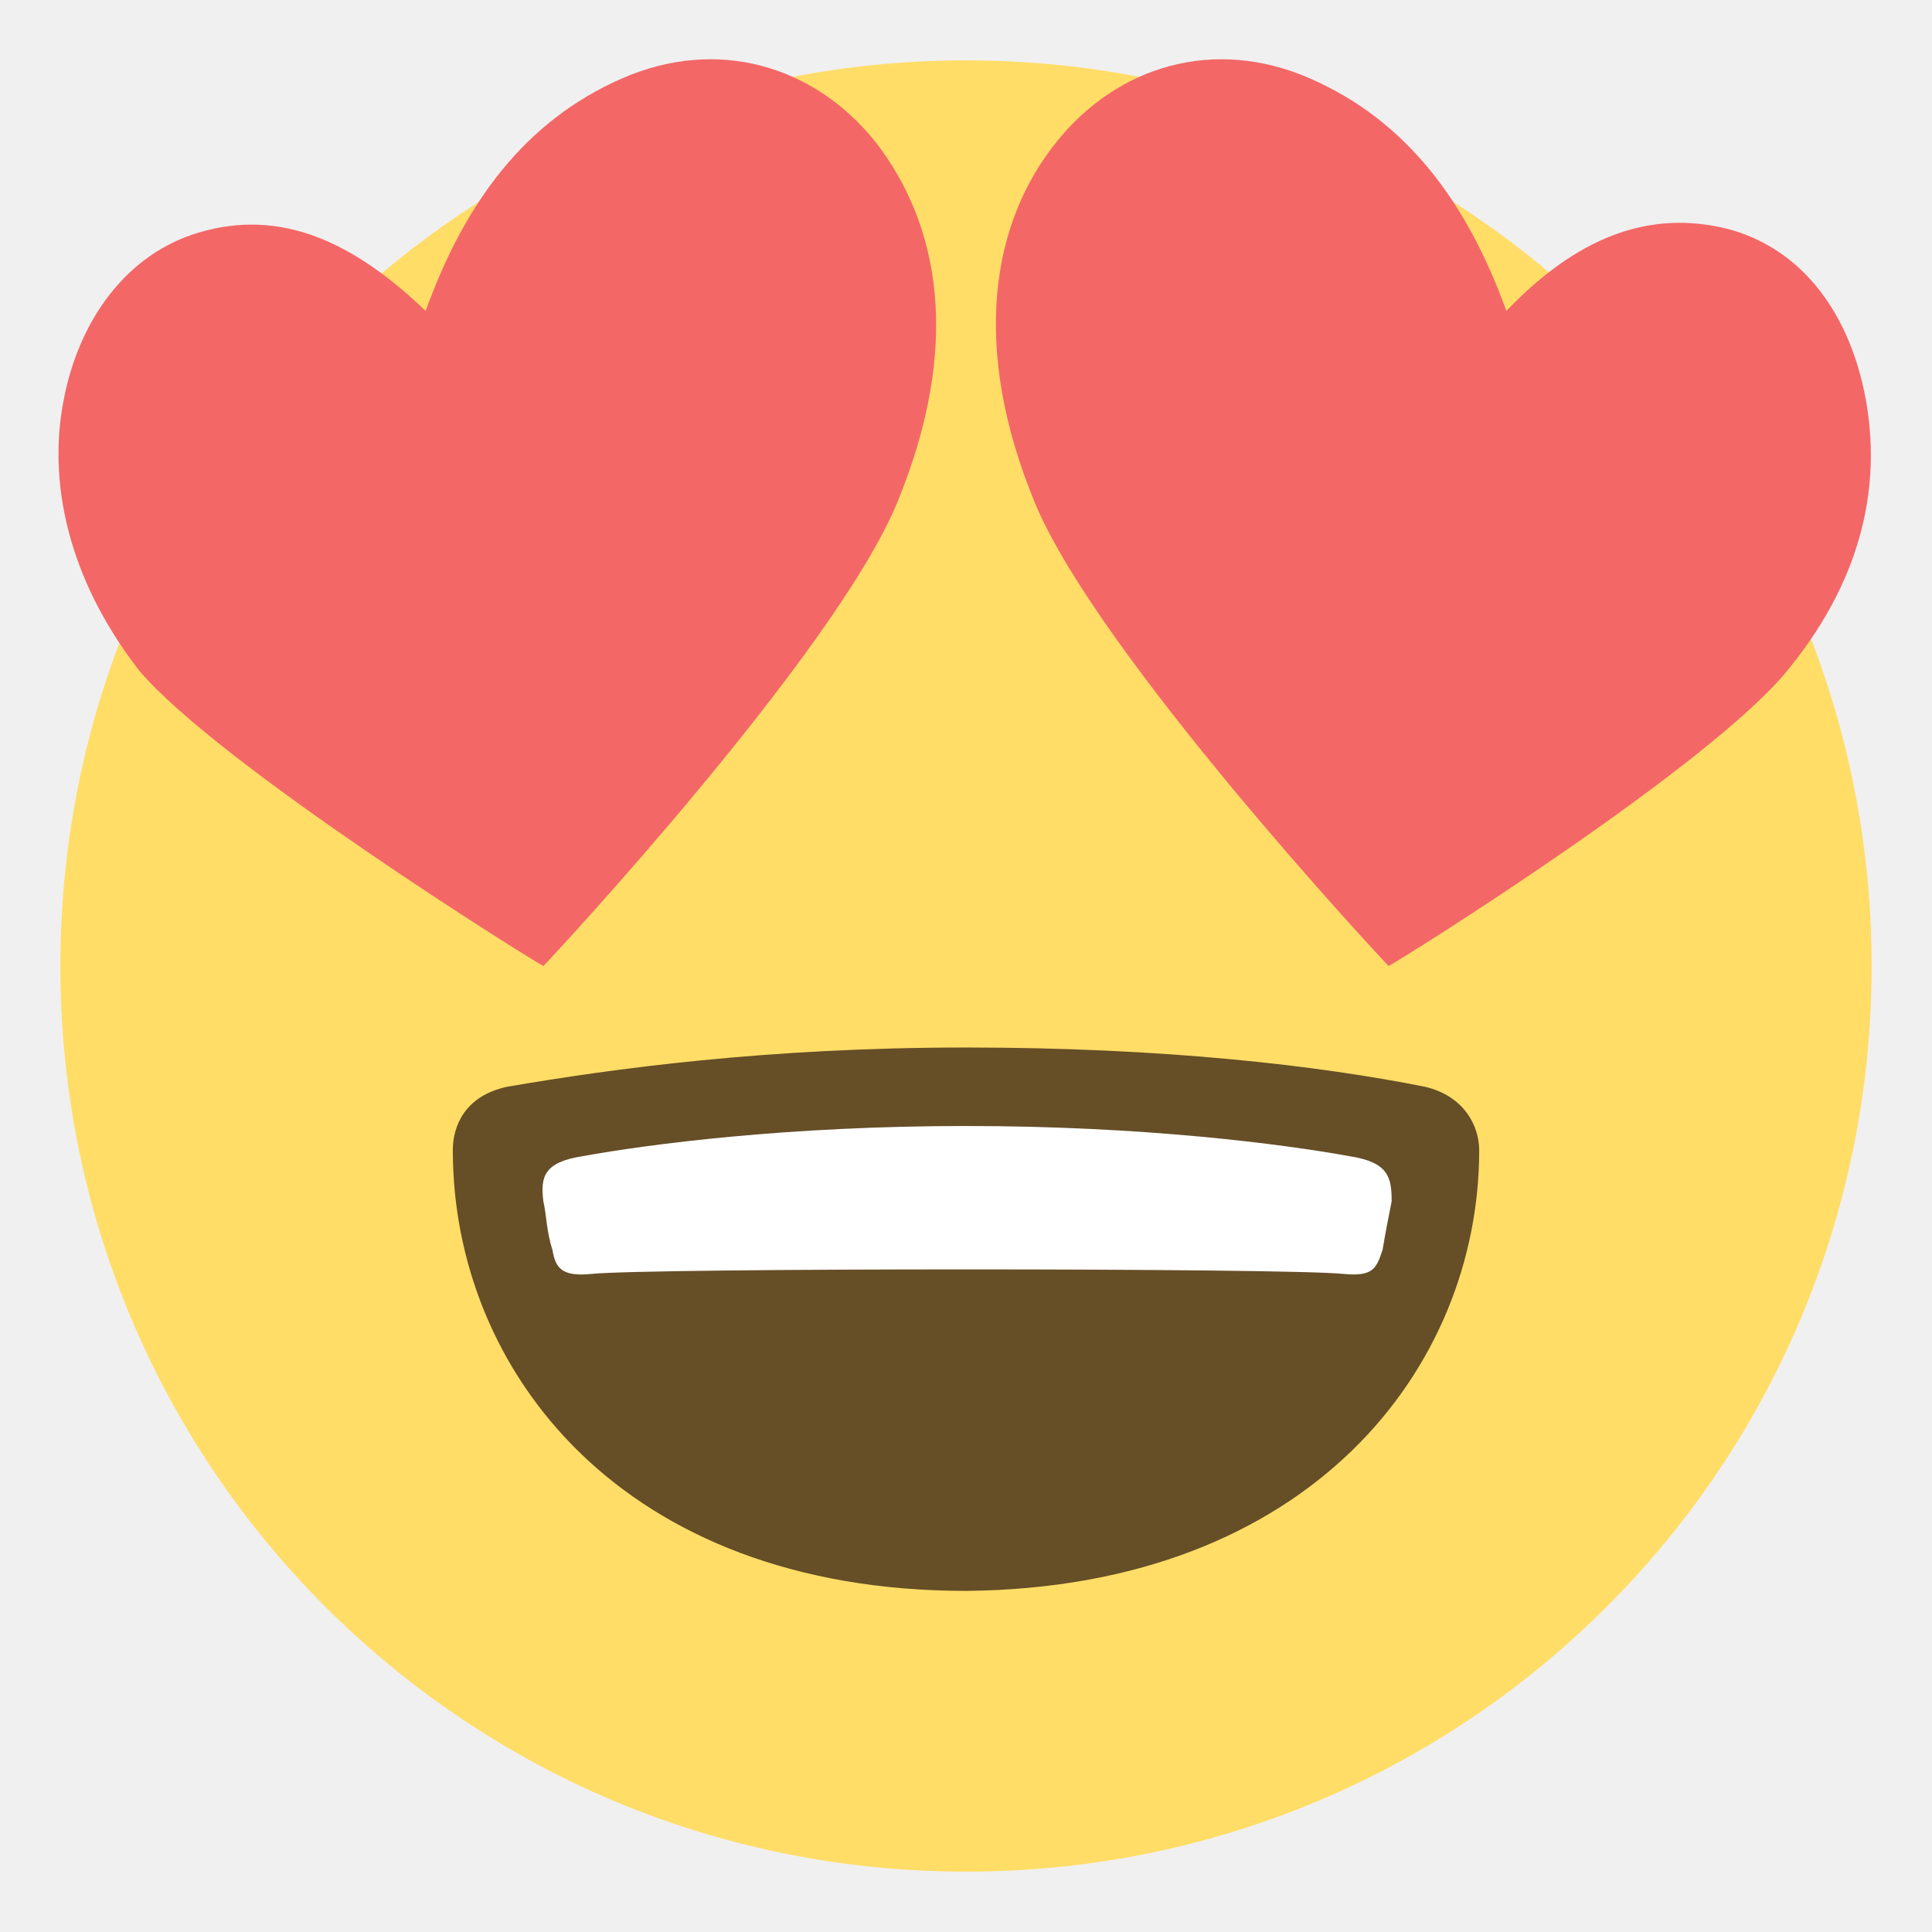
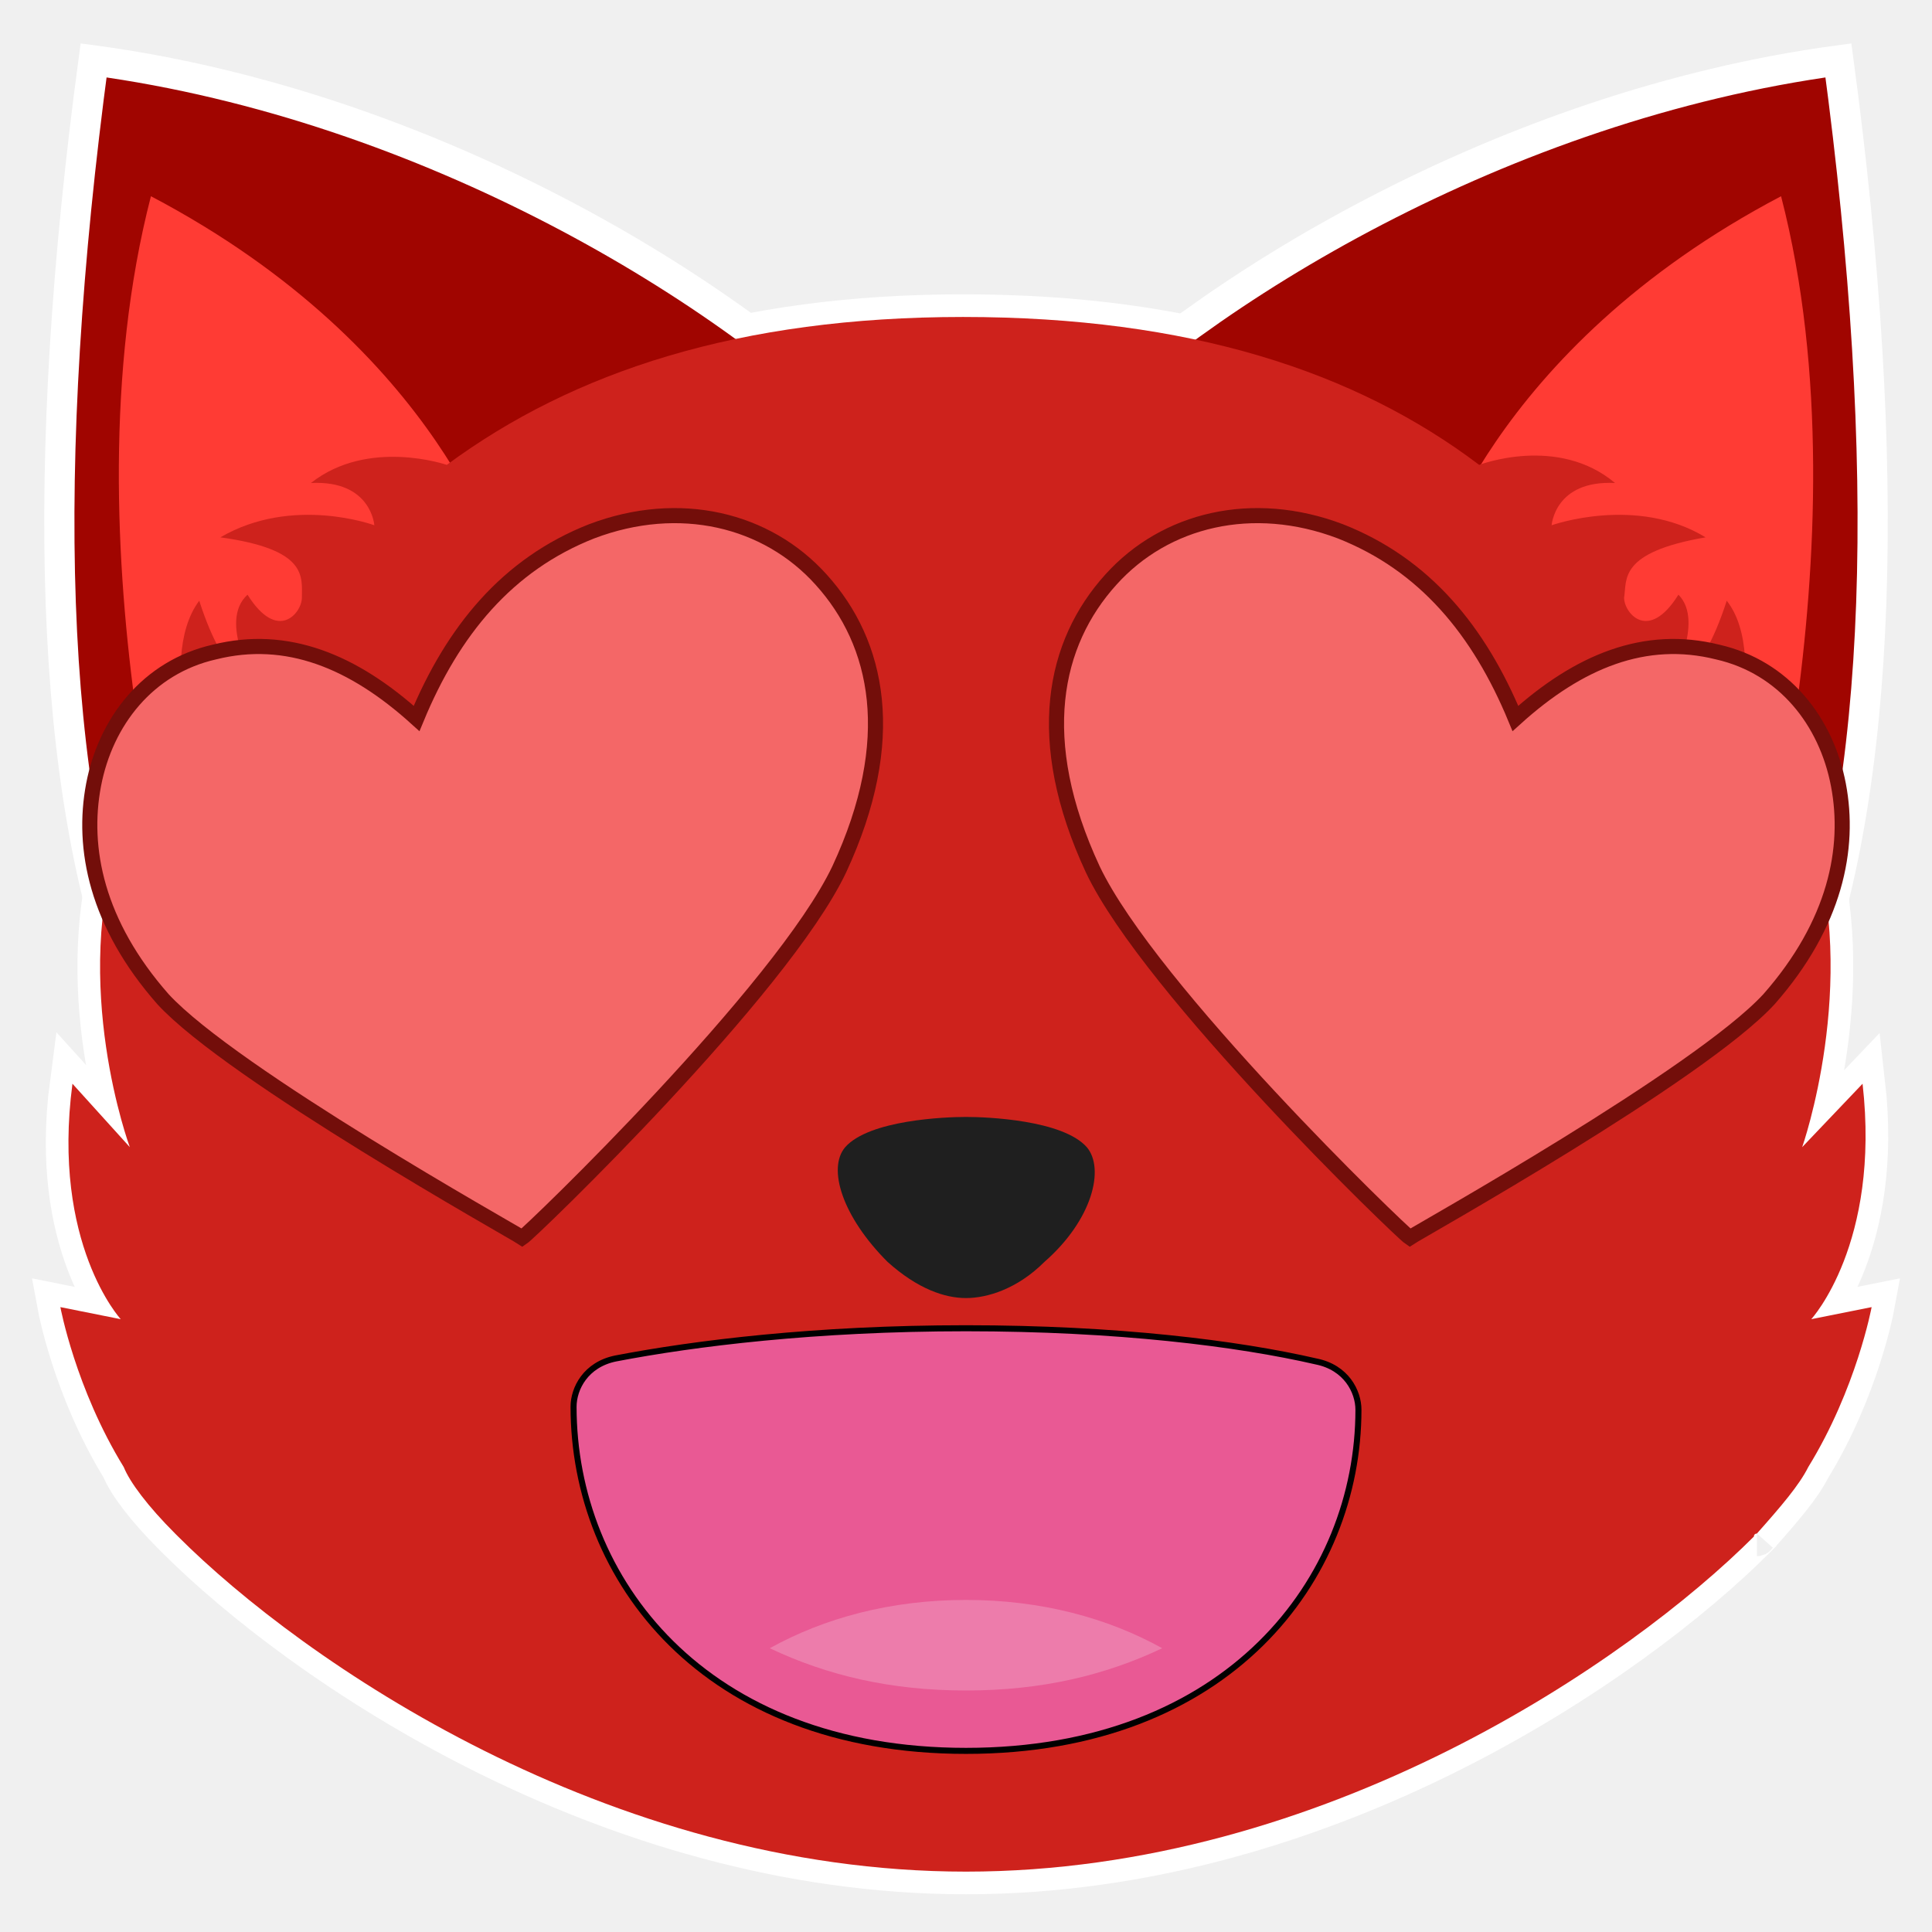
- <svg xmlns="http://www.w3.org/2000/svg" viewBox="0 0 64 64">
-   <path fill="#ffdd67" d="M62 32c0 16.6-13.4 30-30 30S2 48.6 2 32 15.4 2 32 2s30 13.4 30 30z" />
-   <g fill="#f46767">
-     <path d="M61.8 13.2c-.5-2.7-2-4.9-4.5-5.6-2.7-.7-5.1.3-7.4 2.7-1.3-3.6-3.3-6.3-6.5-7.7-3.2-1.4-6.4-.4-8.4 2.1-2.1 2.6-2.9 6.7-.7 12 2.1 5 11.4 15 11.7 15.3.4-.2 10.8-6.7 13.3-9.9 2.5-3.1 3-6.2 2.5-8.9M29 4.7c-2-2.5-5.2-3.5-8.4-2.1s-5.2 4.1-6.5 7.7C11.7 8 9.3 6.9 6.6 7.7c-2.4.7-4 2.9-4.5 5.6-.5 2.6.1 5.8 2.5 8.9 2.6 3.1 13 9.6 13.4 9.8.3-.3 9.6-10.3 11.7-15.3 2.2-5.3 1.4-9.3-.7-12" />
-   </g>
-   <path fill="#664e27" d="M49 38.1c0-.8-.5-1.8-1.8-2.1-3.5-.7-8.6-1.3-15.2-1.3s-11.7.7-15.2 1.3c-1.4.3-1.8 1.3-1.8 2.1 0 7.3 5.6 14.6 17 14.6 11.4-.1 17-7.4 17-14.6" />
-   <path fill="#fff" d="M44.7 38.3c-2.2-.4-6.8-1-12.7-1-5.9 0-10.5.6-12.7 1-1.3.2-1.4.7-1.3 1.5.1.4.1 1 .3 1.6.1.6.3.9 1.3.8 1.9-.2 23-.2 24.9 0 1 .1 1.1-.2 1.3-.8.1-.6.2-1.1.3-1.6 0-.8-.1-1.3-1.4-1.5" />
+ <svg xmlns="http://www.w3.org/2000/svg" xmlns:xlink="http://www.w3.org/1999/xlink" viewBox="0 0 64 64">
+   <defs>
+     <path id="head" d="M58.2 50.8c.8-.9 1.4-1.6 1.7-2.2 1.6-2.6 2.1-5.3 2.1-5.3l-2 .4s2.3-2.5 1.7-7.8l-2 2.1s1.9-5.4.3-10.4l-2.2 1.6s.7-2 .1-3.4l-.9.7s1.7-4.7.2-6.6c-.9 2.8-1.9 2.8-1.9 2.8s1.2-2.1.3-3c-1 1.6-1.8.6-1.8.1.1-.6-.2-1.5 2.7-2-2.3-1.4-5.1-.4-5.1-.4s.1-1.5 2.1-1.4c-1.9-1.6-4.5-.6-4.5-.6-4.1-3.1-9.6-4.9-17.1-4.9-7.4 0-12.9 1.8-17.1 4.9 0 0-2.6-.9-4.5.6 2-.1 2.1 1.4 2.1 1.4s-2.7-1-5.1.4c2.9.4 2.7 1.3 2.7 2 0 .5-.8 1.5-1.8-.1-1 .9.3 3 .3 3s-1 0-1.9-2.8c-1.5 2 .2 6.6.2 6.6l-.9-.7c-.6 1.4.1 3.4.1 3.4l-2-1.6c-1.7 5 .3 10.4.3 10.4l-1.9-2.1C1.7 41.2 4 43.7 4 43.7l-2-.4s.5 2.7 2.1 5.3c.2.5.8 1.3 1.7 2.2l.1.1C10 55 20.1 62 32 62c11.9 0 22-7 26.1-11.1 0-.1.1-.1.1-.1" />
+     <g id="ear">
+       <path id="outerEar" fill="#A00500" stroke-width="1" stroke="white" d="M3.1 2C1.3 15.4 1.6 26.2 4.3 33.1l24.8-18.5C24.2 9.6 14.2 3.5 3.1 2z" />
+       <path id="innerEar" fill="#ff3b34" d="M6.3 32.2l10.3-13.3S14.7 11.6 5 6.5C2 18.1 6.3 32.2 6.3 32.2" />
+     </g>
+     <g id="base">
+       <use xlink:href="#head" stroke="white" stroke-width="1.5" />
+       <use xlink:href="#ear" />
+       <use xlink:href="#ear" x="-64" transform="scale(-1,1)" />
+       <use xlink:href="#head" fill="#CE221C" />
+     </g>
+     <path id="nose" fill="#1F1F1F" d="M36 38c-.8-.9-3.3-1-4-1-.7 0-3.2.1-4 1-.6.7-.1 2.3 1.4 3.8 1 .9 1.9 1.2 2.6 1.2.7 0 1.7-.3 2.6-1.2 1.6-1.4 2-3.1 1.4-3.8" />
+     <g id="openSmile">
+       <path id="mouthInside" fill="#E95994" stroke="black" stroke-width=".2" d="M45 46.7c0-.6-.4-1.4-1.4-1.6C41 44.5 37 44 32 44s-9 .5-11.6 1c-1 .2-1.4 1-1.4 1.6C19 52.3 23.3 58 32 58s13-5.7 13-11.3" />
+       <path id="tongue" fill="#ED7CAB" d="M25.5 54.6c1.9.9 4 1.4 6.5 1.4s4.6-.5 6.5-1.4c-1.8-1-4-1.6-6.5-1.6s-4.7.6-6.5 1.6" />
+     </g>
+     <path id="heartEye" d="M60.9 26c-.4-2.1-1.8-3.9-4-4.4-2.4-.6-4.6.3-6.7 2.2-1.2-2.9-3-5.1-5.8-6.2-2.9-1.1-5.8-.4-7.6 1.6-1.9 2.1-2.6 5.3-.6 9.6 1.9 4 10.2 12 10.5 12.2.3-.2 9.6-5.4 11.9-7.9 2.2-2.5 2.7-5 2.3-7.1" />
+     <g id="heartEyes" fill="#f46767" stroke="#730E0A" stroke-width=".5">
+       <use xlink:href="#heartEye" />
+       <use xlink:href="#heartEye" x="-64" transform="scale(-1,1)" />
+     </g>
+   </defs>
+   <use xlink:href="#base" />
+   <use xlink:href="#nose" />
+   <use xlink:href="#openSmile" />
+   <use xlink:href="#heartEyes" />
</svg>
